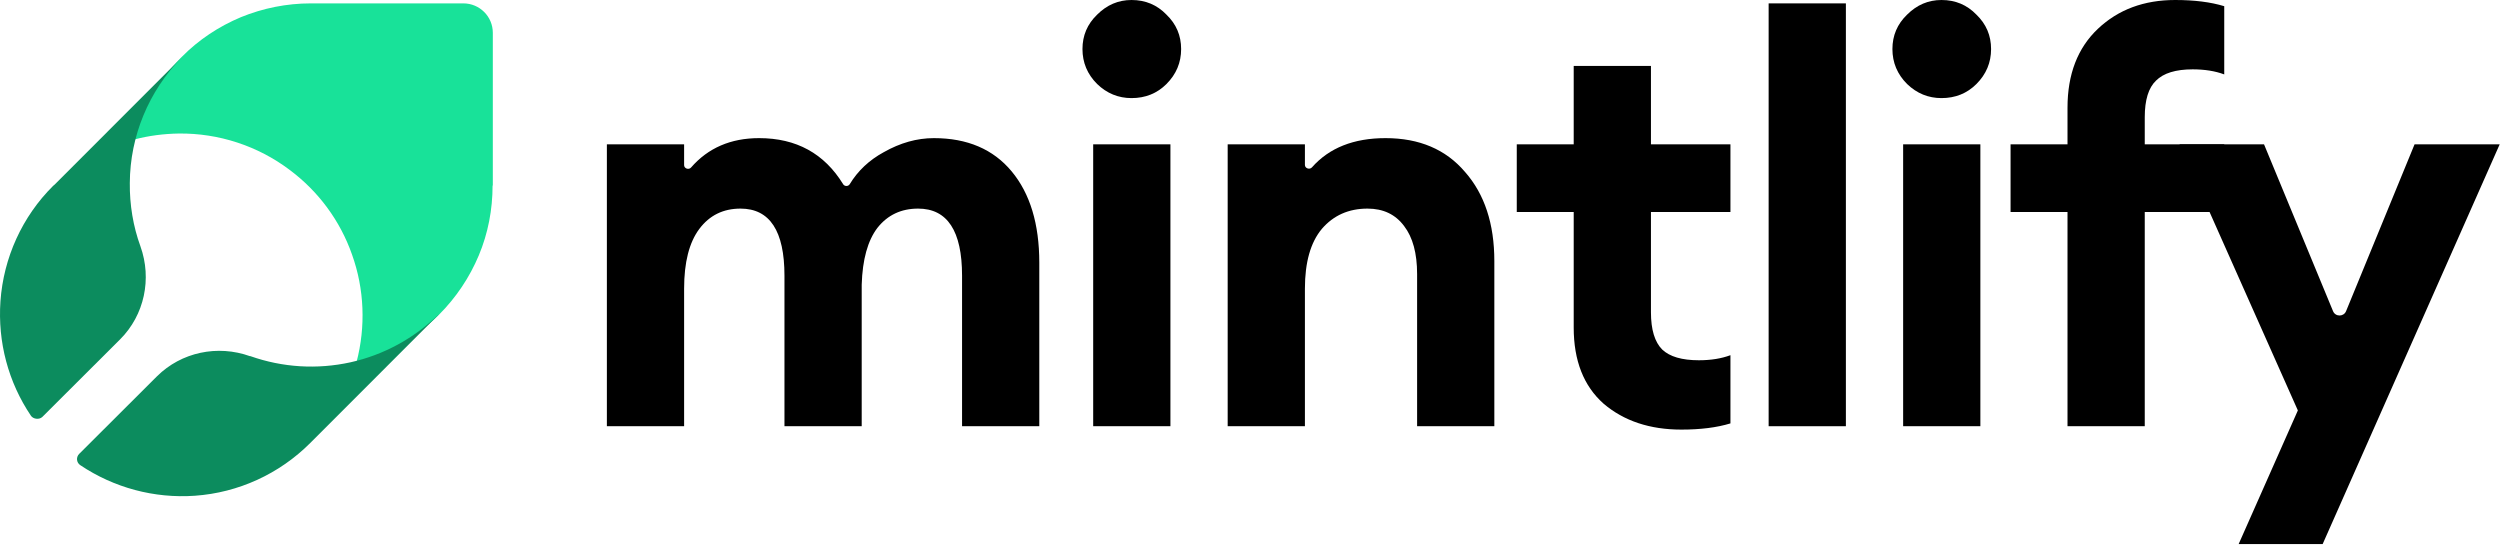
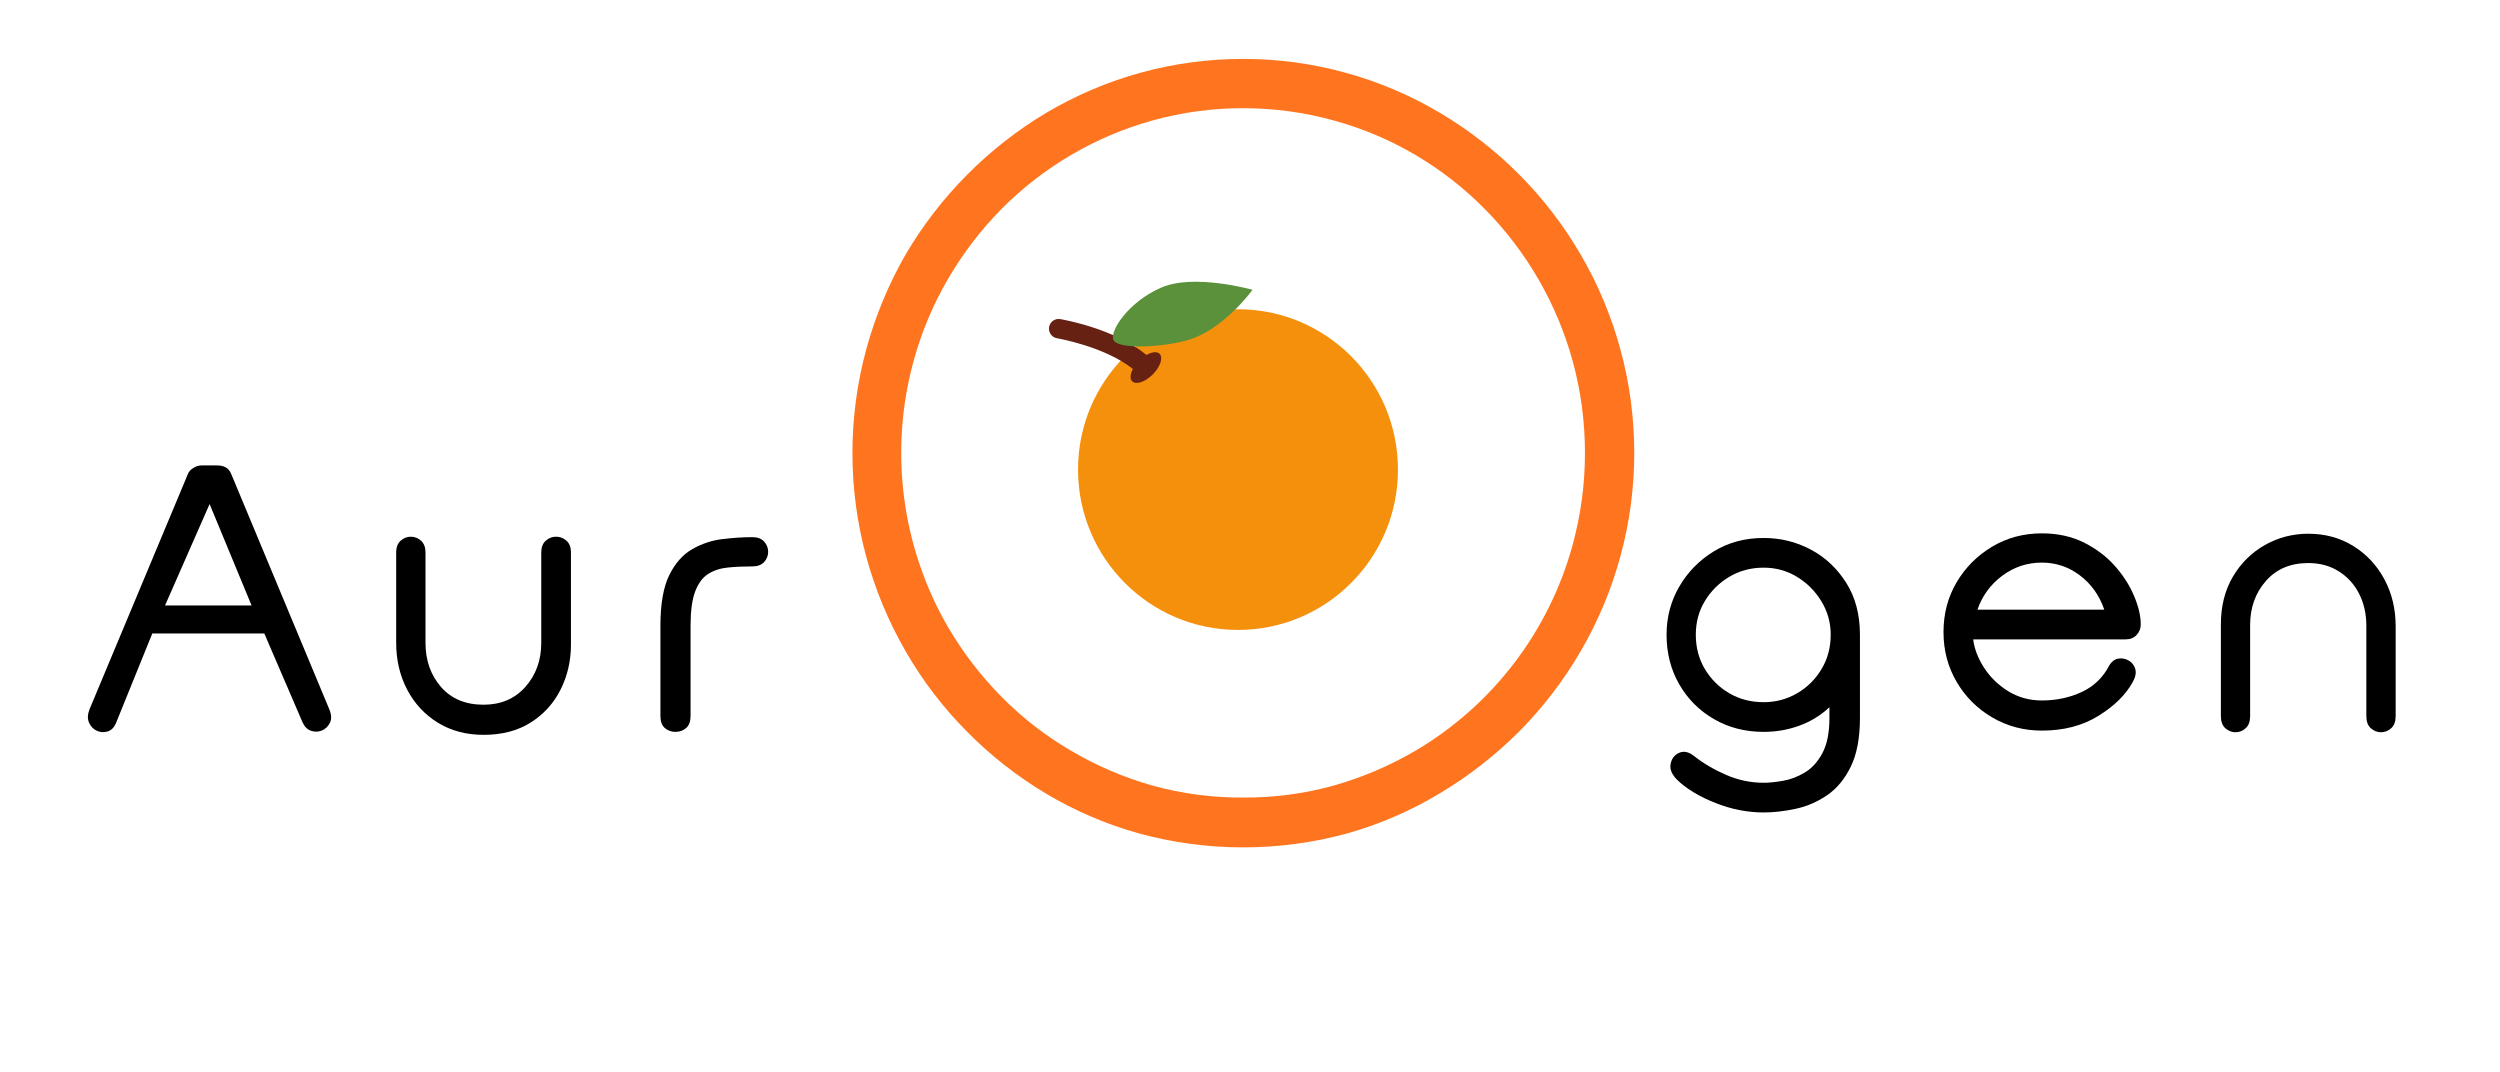
- <svg xmlns="http://www.w3.org/2000/svg" width="1682" height="367" viewBox="0 0 1682 367" fill="none">
-   <path d="M1562.69 366.037H1506.17L1546 276.14L1466.34 97.105H1523.24L1569.66 209.337C1571.28 213.26 1576.84 213.253 1578.45 209.325L1624.52 97.105H1681.79L1562.69 366.037Z" fill="black" />
-   <path d="M1391.02 286.761V142.622H1352.71V97.104H1391.02V72.449C1391.02 49.943 1397.85 32.242 1411.5 19.345C1425.16 6.448 1442.48 0 1463.47 0C1476.37 0 1487.37 1.391 1496.47 4.172V50.069C1490.4 47.793 1483.32 46.656 1475.23 46.656C1463.85 46.656 1455.63 49.184 1450.57 54.242C1445.51 59.046 1442.99 67.265 1442.99 78.897V97.104H1496.47V142.622H1442.99V286.761H1391.02Z" fill="black" />
-   <path d="M1306.22 66.001C1297.37 66.001 1289.66 62.84 1283.08 56.518C1276.51 49.943 1273.22 42.104 1273.22 33C1273.22 23.897 1276.51 16.184 1283.08 9.862C1289.66 3.287 1297.37 0 1306.22 0C1315.58 0 1323.42 3.287 1329.74 9.862C1336.31 16.184 1339.6 23.897 1339.6 33C1339.6 42.104 1336.31 49.943 1329.74 56.518C1323.42 62.84 1315.58 66.001 1306.22 66.001ZM1280.43 286.761V97.104H1332.39V286.761H1280.43Z" fill="black" />
-   <path d="M1189.94 286.761V2.276H1241.91V286.761H1189.94Z" fill="black" />
-   <path d="M1131.24 289.037C1110 289.037 1092.55 283.221 1078.89 271.588C1065.49 259.703 1058.79 242.634 1058.79 220.381V142.622H1020.48V97.104H1058.79V44.38H1110.76V97.104H1164.24V142.622H1110.76V210.14C1110.76 221.772 1113.29 230.117 1118.34 235.174C1123.4 239.979 1131.62 242.381 1143 242.381C1151.09 242.381 1158.17 241.243 1164.24 238.967V284.864C1155.14 287.646 1144.14 289.037 1131.24 289.037Z" fill="black" />
-   <path d="M825.979 286.761V97.104H877.945V110.967C877.945 113.311 881.135 114.347 882.688 112.591C894.273 99.485 910.773 92.932 932.187 92.932C954.946 92.932 972.774 100.518 985.67 115.691C998.82 130.61 1005.39 150.587 1005.39 175.622V286.761H953.429V184.346C953.429 170.438 950.521 159.691 944.704 152.105C938.888 144.265 930.67 140.346 920.049 140.346C907.405 140.346 897.164 144.898 889.325 154.001C881.738 163.105 877.945 176.507 877.945 194.208V286.761H825.979Z" fill="black" />
-   <path d="M761.286 66.001C752.436 66.001 744.723 62.84 738.148 56.518C731.574 49.943 728.286 42.104 728.286 33C728.286 23.897 731.574 16.184 738.148 9.862C744.723 3.287 752.436 0 761.286 0C770.643 0 778.482 3.287 784.804 9.862C791.379 16.184 794.666 23.897 794.666 33C794.666 42.104 791.379 49.943 784.804 56.518C778.482 62.84 770.643 66.001 761.286 66.001ZM735.493 286.761V97.104H787.459V286.761H735.493Z" fill="black" />
-   <path d="M647.273 286.761V185.484C647.273 155.392 637.411 140.346 617.686 140.346C606.307 140.346 597.204 144.645 590.376 153.243C583.801 161.84 580.261 174.61 579.755 191.553V286.761H527.789V185.484C527.789 155.392 517.927 140.346 498.203 140.346C486.571 140.346 477.341 144.898 470.513 154.001C463.685 163.105 460.272 176.507 460.272 194.208V286.761H408.306V97.104H460.272V111.103C460.272 113.435 463.407 114.462 464.939 112.704C476.419 99.522 491.68 92.932 510.72 92.932C535.742 92.932 554.588 103.262 567.259 123.923C568.258 125.553 570.718 125.527 571.712 123.894C577.189 114.891 584.802 107.731 594.548 102.415C605.675 96.093 616.928 92.932 628.307 92.932C650.813 92.932 668.261 100.392 680.652 115.311C693.043 130.231 699.239 150.714 699.239 176.76V286.761H647.273Z" fill="black" />
-   <path d="M331.569 124.833V22.09C331.569 11.065 322.625 2.276 311.764 2.276H209.069C192.938 2.276 176.967 5.472 162.113 11.544C147.26 17.775 133.685 26.724 122.345 38.228L121.546 39.027C106.533 54.207 95.833 73.062 90.402 93.834C100.145 91.277 110.206 89.999 120.268 89.839C147.1 89.52 173.453 98.148 194.855 114.287C214.18 128.668 228.873 148.481 236.859 171.331C245.164 194.5 246.122 219.746 239.893 243.554C260.496 238.122 279.503 227.416 294.675 212.396L295.474 211.597C306.813 200.252 315.917 186.67 322.145 171.81C328.374 156.95 331.409 140.971 331.409 124.833H331.569Z" fill="#18E299" />
-   <path d="M87.337 123.098C87.496 91.579 100.066 61.334 122.182 38.73L36.739 124.212C36.421 124.531 36.102 124.69 35.784 125.008C14.941 145.702 2.371 173.4 0.303 202.69C-1.607 230.07 5.553 257.131 20.828 279.736C22.285 281.892 26.238 282.601 28.466 280.532L80.813 228.319C97.202 211.923 102.293 187.568 94.497 165.759C89.564 152.229 87.178 137.743 87.337 123.098Z" fill="#0C8C5E" />
-   <path d="M294.976 211.605C278.587 227.683 258.062 238.826 235.786 243.761C213.351 248.695 190.121 247.263 168.482 239.622C168.482 239.622 168.323 239.622 168.164 239.622C146.365 231.822 122.022 236.916 105.633 253.153L53.285 305.365C51.057 307.594 51.376 311.255 54.081 313.006C76.674 328.128 103.724 335.451 131.091 333.541C160.368 331.471 187.894 318.896 208.737 298.043L209.533 297.247L294.976 211.764V211.605Z" fill="#0C8C5E" />
+ <svg xmlns="http://www.w3.org/2000/svg" width="700" zoomAndPan="magnify" viewBox="0 0 525 225" height="300" preserveAspectRatio="xMidYMid meet" version="1.0">
+   <defs>
+     <g />
+     <clipPath id="ba02707967">
+       <path d="M 179 12.227 L 344 12.227 L 344 178 L 179 178 Z M 179 12.227 " clip-rule="nonzero" />
+     </clipPath>
+     <clipPath id="7a140b6f96">
+       <path d="M 226 64 L 293.574 64 L 293.574 132.715 L 226 132.715 Z M 226 64 " clip-rule="nonzero" />
+     </clipPath>
+     <clipPath id="836fd0a156">
+       <path d="M 220.074 66 L 244 66 L 244 81 L 220.074 81 Z M 220.074 66 " clip-rule="nonzero" />
+     </clipPath>
+     <clipPath id="bdd67405a8">
+       <rect x="0" width="500" y="0" height="91" />
+     </clipPath>
+   </defs>
+   <g clip-path="url(#ba02707967)">
+     <path fill="#ff751f" d="M 261.055 12.371 C 268.336 12.367 275.484 13.328 282.504 15.254 C 289.523 17.18 296.164 20 302.422 23.719 C 308.512 27.328 314.055 31.641 319.043 36.66 C 324.035 41.684 328.316 47.25 331.887 53.359 C 333.73 56.512 335.355 59.773 336.77 63.141 C 338.18 66.508 339.363 69.957 340.316 73.48 C 341.273 77.004 341.988 80.578 342.473 84.195 C 342.953 87.816 343.195 91.453 343.195 95.105 C 343.195 98.754 342.953 102.391 342.473 106.012 C 341.988 109.633 341.273 113.203 340.316 116.727 C 339.363 120.254 338.18 123.699 336.77 127.066 C 335.355 130.434 333.73 133.695 331.887 136.848 C 328.316 142.969 324.035 148.551 319.055 153.59 C 314.047 158.59 308.512 162.914 302.445 166.555 C 296.293 170.258 289.766 173.086 282.859 175.039 C 275.723 176.977 268.453 177.949 261.055 177.949 C 253.66 177.949 246.391 176.977 239.25 175.039 C 232.352 173.121 225.824 170.328 219.668 166.668 C 213.609 163.039 208.094 158.719 203.125 153.699 C 198.094 148.645 193.793 143.027 190.227 136.848 C 186.629 130.621 183.879 124.039 181.965 117.109 C 179.996 109.918 179.012 102.594 179.012 95.137 C 179.012 87.68 179.996 80.359 181.965 73.168 C 183.879 66.215 186.633 59.613 190.227 53.359 C 193.82 47.27 198.109 41.715 203.094 36.695 C 208.074 31.68 213.602 27.352 219.668 23.719 C 225.93 20 232.574 17.176 239.598 15.25 C 246.621 13.324 253.773 12.367 261.055 12.371 Z M 261.055 167.488 C 267.531 167.523 273.887 166.68 280.129 164.957 C 286.168 163.23 291.895 160.781 297.316 157.609 C 301.324 155.238 305.07 152.504 308.551 149.406 C 312.031 146.312 315.184 142.91 318.008 139.207 C 320.832 135.5 323.273 131.562 325.336 127.383 C 327.398 123.207 329.043 118.871 330.266 114.379 C 331.984 108.066 332.84 101.645 332.84 95.105 C 332.84 88.566 331.984 82.141 330.266 75.832 C 328.605 69.809 326.215 64.094 323.09 58.684 C 319.961 53.273 316.203 48.348 311.816 43.902 C 307.445 39.469 302.574 35.676 297.207 32.523 C 291.84 29.371 286.152 26.969 280.152 25.316 C 273.902 23.586 267.539 22.719 261.055 22.719 C 254.574 22.719 248.207 23.586 241.961 25.316 C 235.969 26.992 230.289 29.402 224.922 32.551 C 219.555 35.703 214.68 39.484 210.297 43.902 C 205.949 48.328 202.211 53.219 199.086 58.578 C 195.918 64.012 193.504 69.766 191.848 75.832 C 190.57 80.496 189.766 85.238 189.434 90.062 C 189.098 94.887 189.242 99.695 189.863 104.488 C 190.484 109.285 191.57 113.973 193.125 118.551 C 194.676 123.129 196.664 127.512 199.086 131.695 C 202.219 137.031 205.957 141.902 210.297 146.305 C 214.648 150.711 219.496 154.48 224.84 157.609 C 230.234 160.793 235.938 163.242 241.961 164.957 C 248.211 166.68 254.574 167.523 261.055 167.488 Z M 261.055 167.488 " fill-opacity="1" fill-rule="nonzero" />
+   </g>
+   <g clip-path="url(#7a140b6f96)">
+     <path fill="#f4900c" d="M 226.387 98.613 C 226.387 80.02 241.426 64.941 259.977 64.941 C 278.531 64.941 293.57 80.016 293.57 98.613 C 293.57 117.211 278.531 132.285 259.977 132.285 C 241.426 132.285 226.387 117.211 226.387 98.613 Z M 226.387 98.613 " fill-opacity="1" fill-rule="nonzero" />
+   </g>
+   <g clip-path="url(#836fd0a156)">
+     <path fill="#662113" d="M 243.516 74.301 C 242.973 73.754 241.895 73.898 240.758 74.543 C 234.039 68.969 223.141 67.094 222.648 67.012 C 221.535 66.828 220.492 67.574 220.305 68.688 C 220.121 69.797 220.867 70.848 221.977 71.035 C 222.086 71.055 232.023 72.777 237.902 77.484 C 237.34 78.555 237.242 79.555 237.758 80.07 C 238.551 80.867 240.484 80.223 242.078 78.629 C 243.668 77.035 244.309 75.098 243.516 74.301 Z M 243.516 74.301 " fill-opacity="1" fill-rule="nonzero" />
+   </g>
+   <path fill="#5c913b" d="M 263.031 60.863 C 263.031 60.863 256.711 69.672 248.738 71.621 C 242.672 73.105 234.613 73.25 233.809 71.371 C 233.008 69.496 237.008 63.336 243.926 60.367 C 250.84 57.398 263.031 60.863 263.031 60.863 Z M 263.031 60.863 " fill-opacity="1" fill-rule="nonzero" />
+   <g transform="matrix(1, 0, 0, 1, 17, 87)">
+     <g clip-path="url(#bdd67405a8)">
+       <g fill="#000000" fill-opacity="1">
+         <g transform="translate(0.110355, 71.94282)">
+           <g>
+             <path d="M 52.016 -10.062 L 31.438 -59.422 C 30.969 -60.609 29.988 -61.203 28.5 -61.203 L 25.203 -61.203 C 24.609 -61.203 24.031 -61.02 23.469 -60.656 C 22.906 -60.301 22.535 -59.891 22.359 -59.422 L 1.688 -9.984 C 1.27 -8.91 1.238 -7.973 1.594 -7.172 C 1.957 -6.367 2.508 -5.801 3.25 -5.469 C 3.988 -5.145 4.742 -5.102 5.516 -5.344 C 6.297 -5.582 6.891 -6.207 7.297 -7.219 L 14.875 -25.922 L 38.391 -25.922 L 46.406 -7.297 C 46.82 -6.348 47.43 -5.738 48.234 -5.469 C 49.035 -5.207 49.805 -5.238 50.547 -5.562 C 51.297 -5.895 51.848 -6.445 52.203 -7.219 C 52.555 -7.988 52.492 -8.938 52.016 -10.062 Z M 35.719 -31.797 L 17.547 -31.797 L 26.906 -53.094 Z M 35.719 -31.797 " />
+           </g>
+         </g>
+       </g>
+       <g fill="#000000" fill-opacity="1">
+         <g transform="translate(61.47811, 71.94282)">
+           <g>
+             <path d="M 41.422 -23.609 L 41.422 -42.938 C 41.422 -44.008 41.109 -44.828 40.484 -45.391 C 39.859 -45.953 39.129 -46.234 38.297 -46.234 C 37.473 -46.234 36.75 -45.953 36.125 -45.391 C 35.5 -44.828 35.188 -44.008 35.188 -42.938 L 35.188 -23.969 C 35.188 -20.281 34.07 -17.188 31.844 -14.688 C 29.613 -12.195 26.691 -10.953 23.078 -10.953 C 19.273 -10.953 16.289 -12.195 14.125 -14.688 C 11.957 -17.188 10.875 -20.281 10.875 -23.969 L 10.875 -42.938 C 10.875 -44.008 10.562 -44.828 9.938 -45.391 C 9.312 -45.953 8.598 -46.234 7.797 -46.234 C 6.992 -46.234 6.281 -45.953 5.656 -45.391 C 5.031 -44.828 4.719 -44.008 4.719 -42.938 L 4.719 -23.969 C 4.719 -20.344 5.488 -17.055 7.031 -14.109 C 8.582 -11.172 10.738 -8.852 13.5 -7.156 C 16.258 -5.469 19.453 -4.625 23.078 -4.625 C 26.93 -4.625 30.223 -5.484 32.953 -7.203 C 35.691 -8.93 37.785 -11.234 39.234 -14.109 C 40.691 -16.992 41.422 -20.16 41.422 -23.609 Z M 41.422 -23.609 " />
+           </g>
+         </g>
+       </g>
+       <g fill="#000000" fill-opacity="1">
+         <g transform="translate(115.7205, 71.94282)">
+           <g>
+             <path d="M 25.297 -40 C 26.367 -40 27.188 -40.305 27.75 -40.922 C 28.312 -41.547 28.594 -42.258 28.594 -43.062 C 28.594 -43.863 28.312 -44.578 27.75 -45.203 C 27.188 -45.828 26.367 -46.141 25.297 -46.141 C 23.336 -46.141 21.242 -46.004 19.016 -45.734 C 16.785 -45.473 14.676 -44.773 12.688 -43.641 C 10.695 -42.516 9.078 -40.691 7.828 -38.172 C 6.586 -35.648 5.969 -32.102 5.969 -27.531 L 5.969 -8.547 C 5.969 -7.422 6.281 -6.586 6.906 -6.047 C 7.531 -5.516 8.27 -5.25 9.125 -5.25 C 9.988 -5.25 10.734 -5.516 11.359 -6.047 C 11.984 -6.586 12.297 -7.422 12.297 -8.547 L 12.297 -27.531 C 12.297 -30.613 12.617 -33.016 13.266 -34.734 C 13.922 -36.461 14.844 -37.695 16.031 -38.438 C 17.219 -39.176 18.598 -39.617 20.172 -39.766 C 21.742 -39.922 23.453 -40 25.297 -40 Z M 25.297 -40 " />
+           </g>
+         </g>
+       </g>
+       <g fill="#000000" fill-opacity="1">
+         <g transform="translate(154.386, 71.94282)">
+           <g />
+         </g>
+       </g>
+       <g fill="#000000" fill-opacity="1">
+         <g transform="translate(189.4791, 71.94282)">
+           <g />
+         </g>
+       </g>
+       <g fill="#000000" fill-opacity="1">
+         <g transform="translate(224.5722, 71.94282)">
+           <g />
+         </g>
+       </g>
+       <g fill="#000000" fill-opacity="1">
+         <g transform="translate(259.6653, 71.94282)">
+           <g />
+         </g>
+       </g>
+       <g fill="#000000" fill-opacity="1">
+         <g transform="translate(294.7584, 71.94282)">
+           <g />
+         </g>
+       </g>
+       <g fill="#000000" fill-opacity="1">
+         <g transform="translate(329.8534, 71.94282)">
+           <g>
+             <path d="M 43.734 -8.188 L 43.734 -25.656 C 43.734 -29.875 42.781 -33.492 40.875 -36.516 C 38.977 -39.547 36.5 -41.879 33.438 -43.516 C 30.383 -45.148 27.078 -45.969 23.516 -45.969 C 19.598 -45.969 16.109 -45.031 13.047 -43.156 C 9.992 -41.289 7.578 -38.828 5.797 -35.766 C 4.016 -32.703 3.125 -29.332 3.125 -25.656 C 3.125 -21.789 4.016 -18.312 5.797 -15.219 C 7.578 -12.133 10.008 -9.703 13.094 -7.922 C 16.176 -6.141 19.648 -5.25 23.516 -5.25 C 26.129 -5.25 28.625 -5.68 31 -6.547 C 33.375 -7.41 35.484 -8.703 37.328 -10.422 L 37.328 -8.188 C 37.328 -5.102 36.836 -2.641 35.859 -0.797 C 34.879 1.035 33.645 2.395 32.156 3.281 C 30.676 4.176 29.145 4.758 27.562 5.031 C 25.988 5.301 24.641 5.438 23.516 5.438 C 20.785 5.438 18.156 4.883 15.625 3.781 C 13.102 2.688 10.863 1.367 8.906 -0.172 C 7.781 -1.066 6.727 -1.289 5.75 -0.844 C 4.77 -0.395 4.176 0.391 3.969 1.516 C 3.758 2.641 4.273 3.797 5.516 4.984 C 7.484 6.828 10.129 8.398 13.453 9.703 C 16.773 11.016 20.129 11.672 23.516 11.672 C 25.648 11.672 27.891 11.414 30.234 10.906 C 32.586 10.406 34.785 9.457 36.828 8.062 C 38.879 6.664 40.539 4.66 41.812 2.047 C 43.094 -0.566 43.734 -3.977 43.734 -8.188 Z M 37.594 -25.656 C 37.594 -22.977 36.953 -20.57 35.672 -18.438 C 34.398 -16.301 32.691 -14.609 30.547 -13.359 C 28.41 -12.109 26.066 -11.484 23.516 -11.484 C 20.848 -11.484 18.441 -12.109 16.297 -13.359 C 14.16 -14.609 12.453 -16.301 11.172 -18.438 C 9.898 -20.57 9.266 -22.977 9.266 -25.656 C 9.266 -28.27 9.898 -30.629 11.172 -32.734 C 12.453 -34.848 14.16 -36.539 16.297 -37.812 C 18.441 -39.094 20.848 -39.734 23.516 -39.734 C 26.066 -39.734 28.395 -39.094 30.5 -37.812 C 32.613 -36.539 34.32 -34.832 35.625 -32.688 C 36.938 -30.551 37.594 -28.207 37.594 -25.656 Z M 37.594 -25.656 " />
+           </g>
+         </g>
+       </g>
+       <g fill="#000000" fill-opacity="1">
+         <g transform="translate(387.2131, 71.94282)">
+           <g>
+             <path d="M 45.344 -27.797 C 45.344 -29.578 44.879 -31.566 43.953 -33.766 C 43.035 -35.961 41.703 -38.055 39.953 -40.047 C 38.203 -42.035 36.035 -43.68 33.453 -44.984 C 30.867 -46.285 27.91 -46.938 24.578 -46.938 C 20.723 -46.938 17.234 -46 14.109 -44.125 C 10.992 -42.258 8.516 -39.77 6.672 -36.656 C 4.836 -33.539 3.922 -30.051 3.922 -26.188 C 3.922 -22.383 4.836 -18.91 6.672 -15.766 C 8.516 -12.617 11.008 -10.125 14.156 -8.281 C 17.312 -6.438 20.785 -5.516 24.578 -5.516 C 29.148 -5.516 33.098 -6.539 36.422 -8.594 C 39.754 -10.645 42.16 -13.004 43.641 -15.672 C 44.242 -16.742 44.426 -17.68 44.188 -18.484 C 43.945 -19.285 43.469 -19.879 42.75 -20.266 C 42.039 -20.648 41.316 -20.77 40.578 -20.625 C 39.836 -20.477 39.227 -20.016 38.75 -19.234 C 37.445 -16.68 35.516 -14.812 32.953 -13.625 C 30.398 -12.438 27.609 -11.844 24.578 -11.844 C 21.973 -11.844 19.613 -12.492 17.5 -13.797 C 15.395 -15.109 13.703 -16.758 12.422 -18.75 C 11.148 -20.738 10.395 -22.711 10.156 -24.672 L 42.141 -24.672 C 43.141 -24.672 43.922 -24.984 44.484 -25.609 C 45.055 -26.234 45.344 -26.961 45.344 -27.797 Z M 37.688 -30.906 L 11.047 -30.906 C 12.055 -33.82 13.789 -36.195 16.25 -38.031 C 18.719 -39.875 21.492 -40.797 24.578 -40.797 C 27.555 -40.797 30.234 -39.891 32.609 -38.078 C 34.984 -36.266 36.676 -33.875 37.688 -30.906 Z M 37.688 -30.906 " />
+           </g>
+         </g>
+       </g>
+       <g fill="#000000" fill-opacity="1">
+         <g transform="translate(444.5729, 71.94282)">
+           <g>
+             <path d="M 41.516 -8.547 L 41.516 -27.438 C 41.516 -31.062 40.727 -34.344 39.156 -37.281 C 37.582 -40.219 35.41 -42.547 32.641 -44.266 C 29.879 -45.992 26.719 -46.859 23.156 -46.859 C 19.895 -46.859 16.867 -46.07 14.078 -44.5 C 11.285 -42.926 9.039 -40.711 7.344 -37.859 C 5.656 -35.004 4.812 -31.648 4.812 -27.797 L 4.812 -8.547 C 4.812 -7.422 5.125 -6.578 5.75 -6.016 C 6.375 -5.453 7.086 -5.172 7.891 -5.172 C 8.691 -5.172 9.398 -5.453 10.016 -6.016 C 10.641 -6.578 10.953 -7.422 10.953 -8.547 L 10.953 -27.703 C 10.953 -31.328 12.051 -34.398 14.25 -36.922 C 16.445 -39.441 19.414 -40.703 23.156 -40.703 C 25.594 -40.703 27.727 -40.125 29.562 -38.969 C 31.406 -37.812 32.832 -36.238 33.844 -34.25 C 34.852 -32.258 35.359 -30.02 35.359 -27.531 L 35.359 -8.547 C 35.359 -7.422 35.672 -6.578 36.297 -6.016 C 36.922 -5.453 37.633 -5.172 38.438 -5.172 C 39.238 -5.172 39.953 -5.453 40.578 -6.016 C 41.203 -6.578 41.516 -7.422 41.516 -8.547 Z M 41.516 -8.547 " />
+           </g>
+         </g>
+       </g>
+     </g>
+   </g>
</svg>
